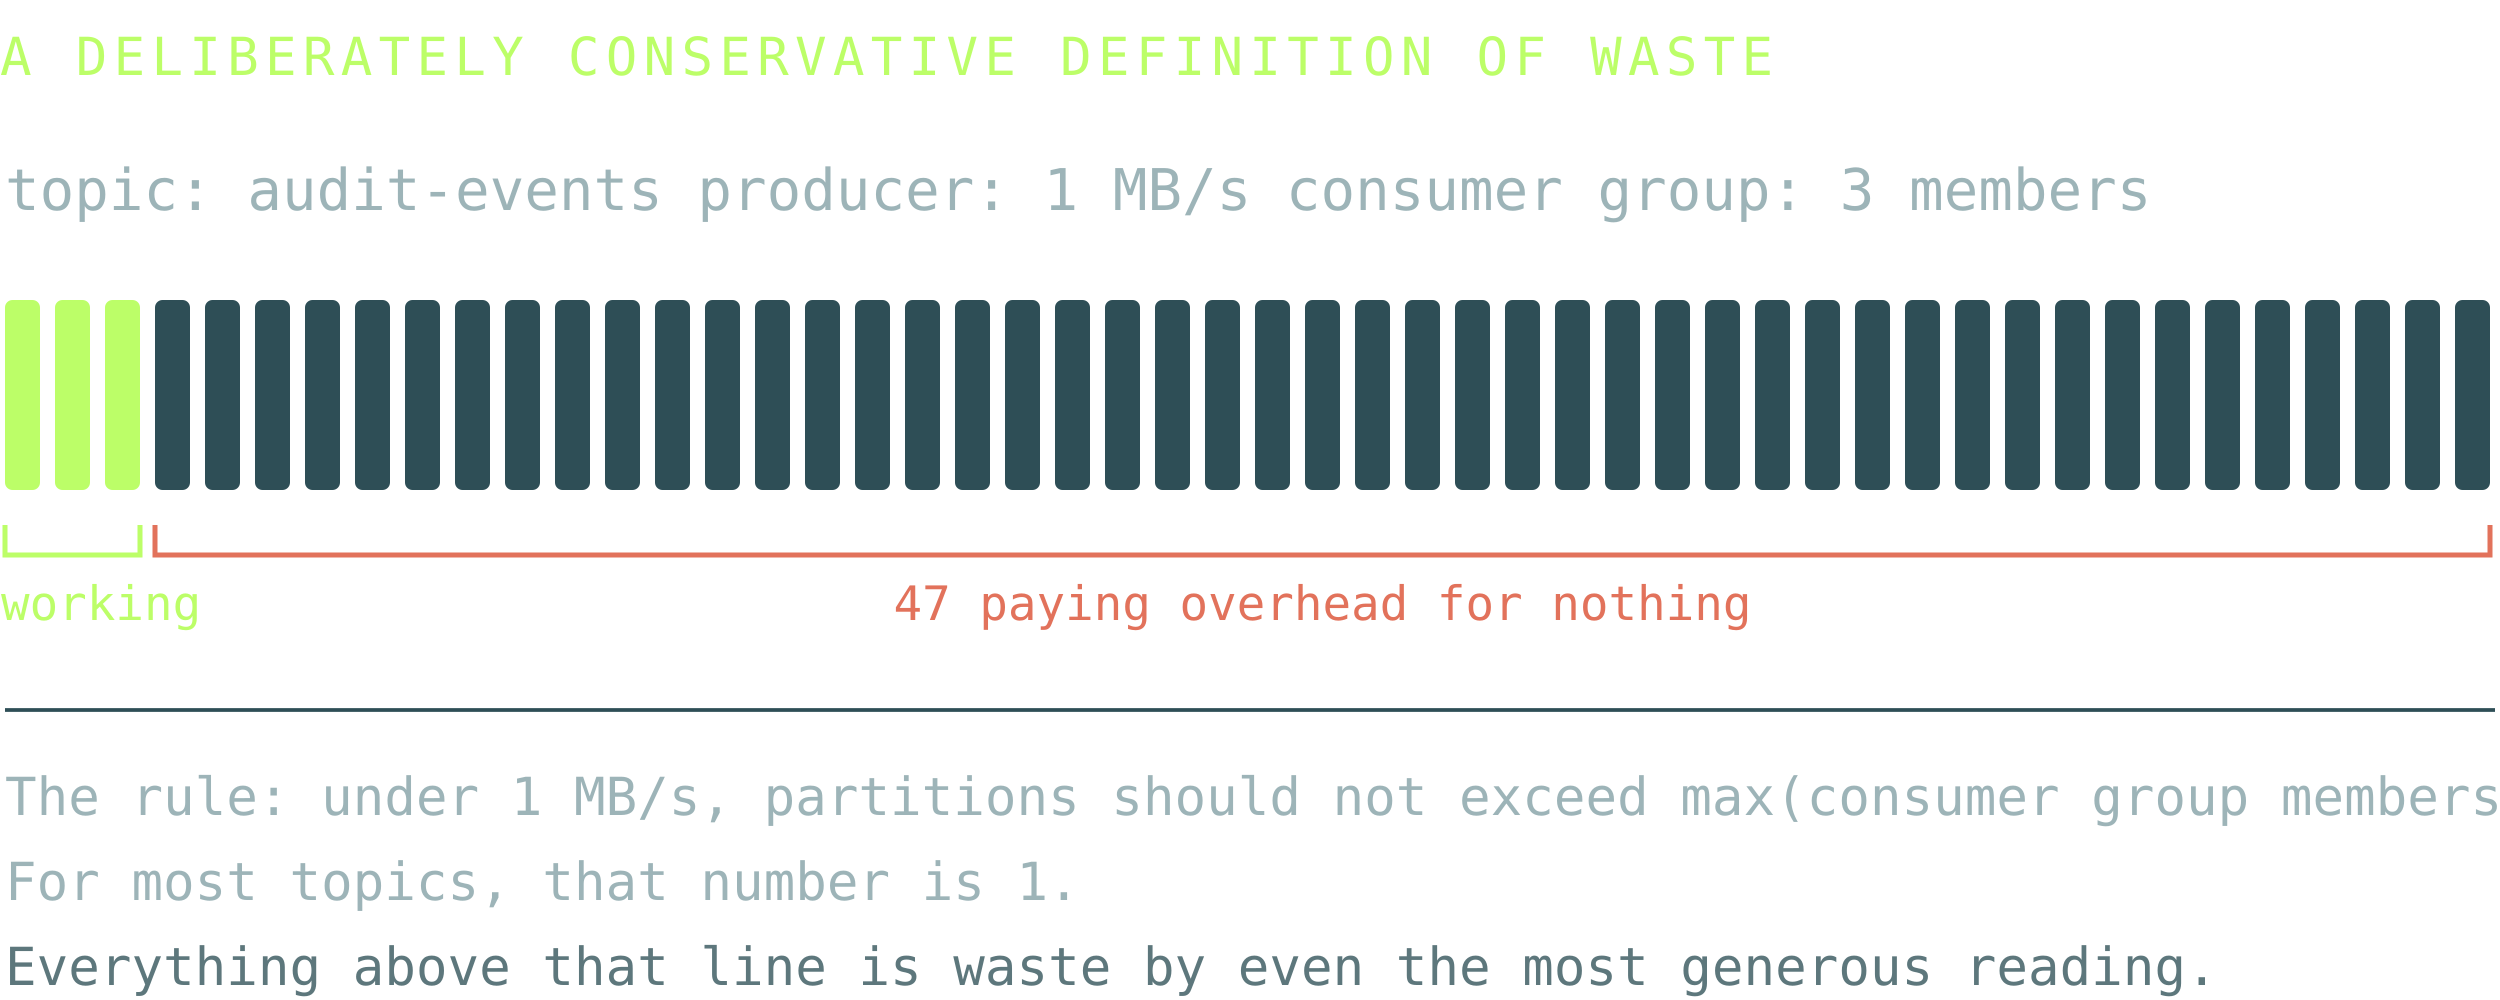
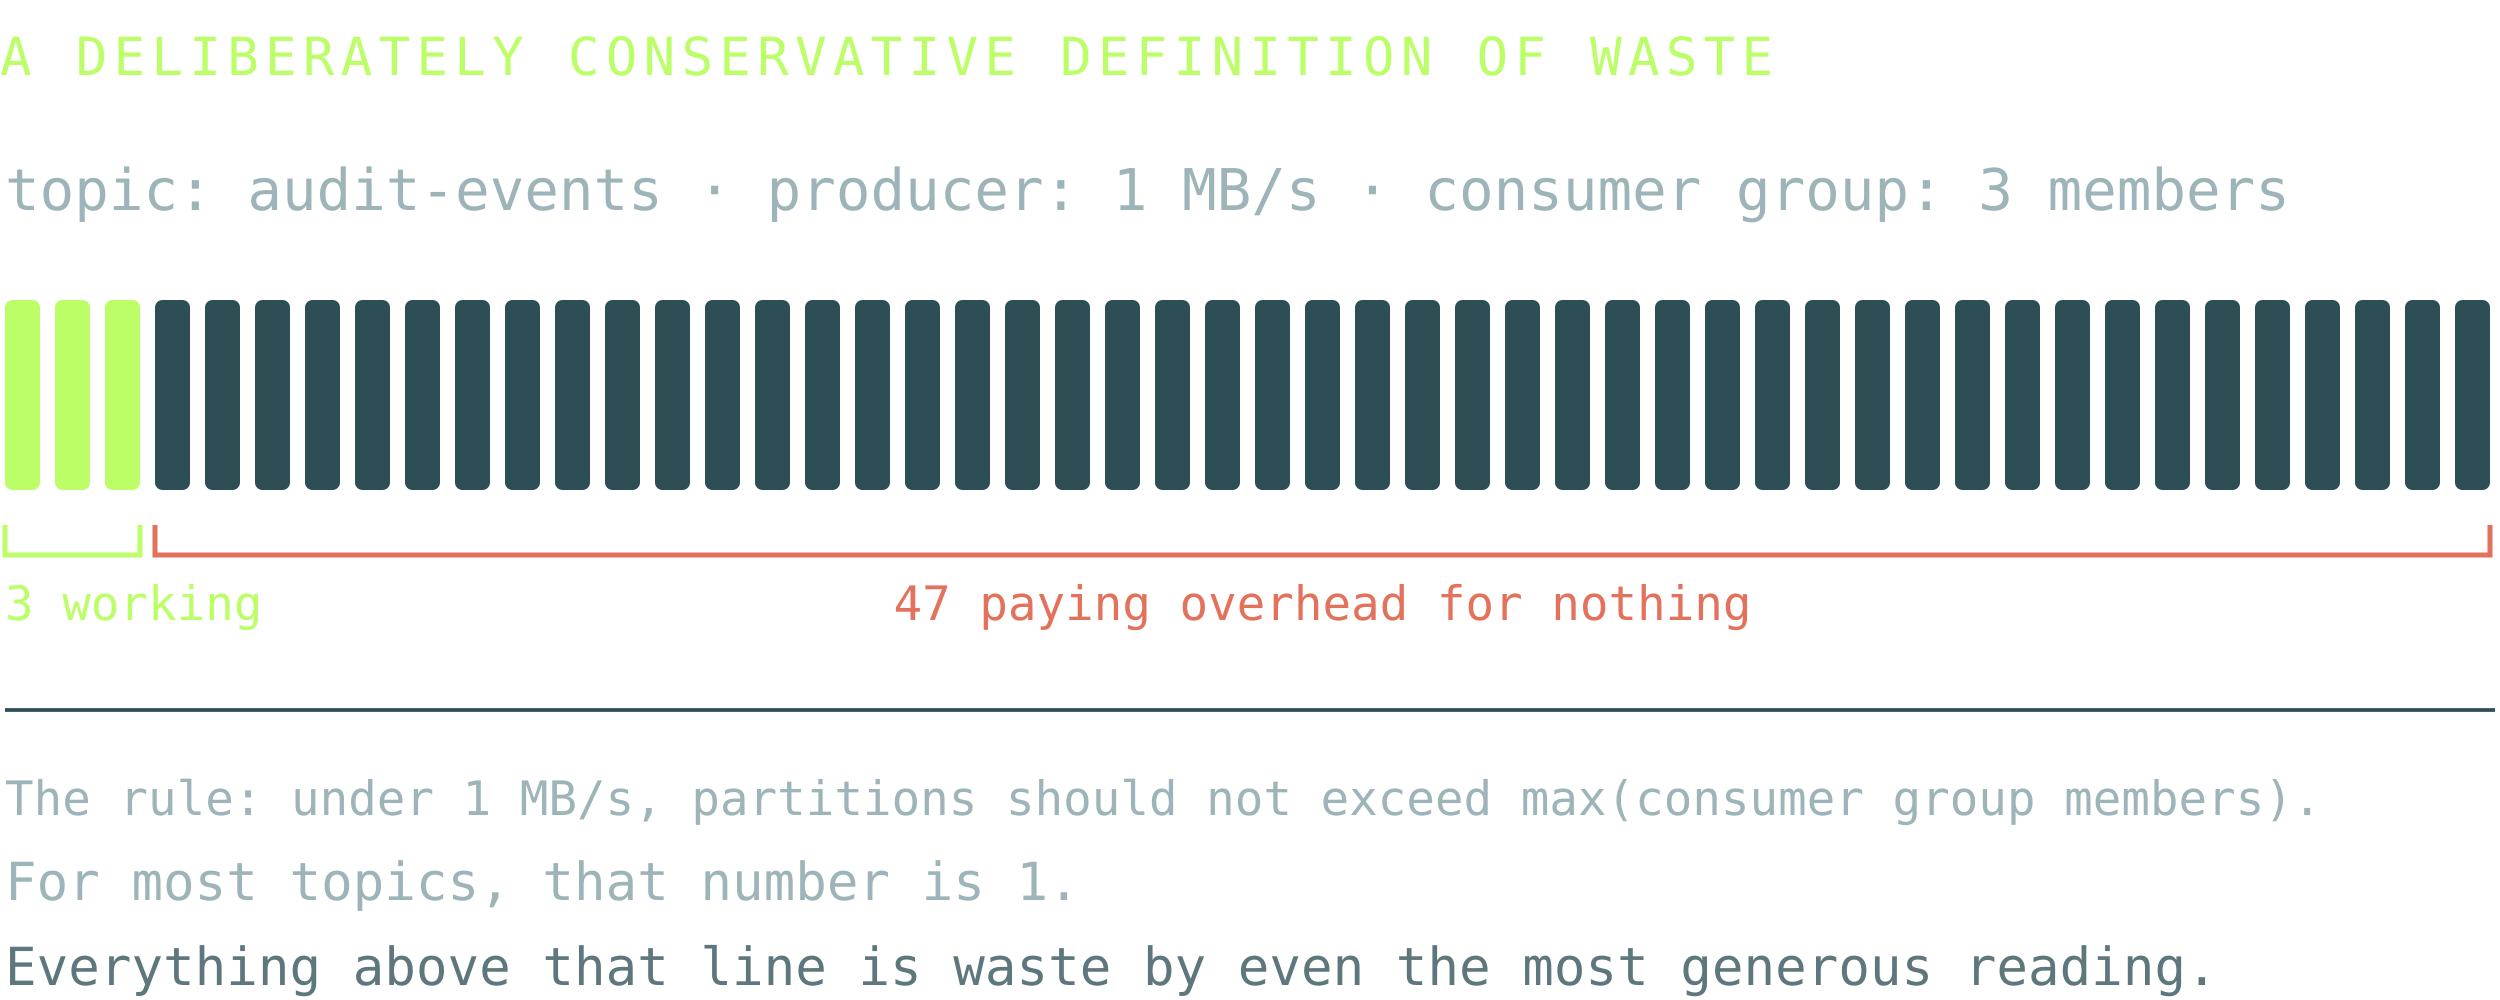
<svg xmlns="http://www.w3.org/2000/svg" viewBox="0 0 1000 400" role="img" aria-label="Fifty partition ticks for a topic producing 1 megabyte per second and read by a consumer group of three. Three ticks are lit and forty-seven are dim, because only three are doing any work.">
  <text x="0" y="30" font-family="ui-monospace,Menlo,monospace" font-size="21" letter-spacing="2.5" fill="#bcfe68">A DELIBERATELY CONSERVATIVE DEFINITION OF WASTE</text>
-   <text x="2" y="84" font-family="ui-monospace,Menlo,monospace" font-size="23" fill="#9db4b8">topic: audit-events   producer: 1 MB/s   consumer group: 3 members</text>
+   <text x="2" y="84" font-family="ui-monospace,Menlo,monospace" font-size="23" fill="#9db4b8">topic: audit-events  ·  producer: 1 MB/s  ·  consumer group: 3 members</text>
  <g id="ticks">
    <rect x="2" y="120" width="14" height="76" rx="3" fill="#bcfe68" />
    <rect x="22" y="120" width="14" height="76" rx="3" fill="#bcfe68" />
    <rect x="42" y="120" width="14" height="76" rx="3" fill="#bcfe68" />
    <rect x="62" y="120" width="14" height="76" rx="3" fill="#2e4e56" />
    <rect x="82" y="120" width="14" height="76" rx="3" fill="#2e4e56" />
    <rect x="102" y="120" width="14" height="76" rx="3" fill="#2e4e56" />
    <rect x="122" y="120" width="14" height="76" rx="3" fill="#2e4e56" />
    <rect x="142" y="120" width="14" height="76" rx="3" fill="#2e4e56" />
    <rect x="162" y="120" width="14" height="76" rx="3" fill="#2e4e56" />
    <rect x="182" y="120" width="14" height="76" rx="3" fill="#2e4e56" />
    <rect x="202" y="120" width="14" height="76" rx="3" fill="#2e4e56" />
    <rect x="222" y="120" width="14" height="76" rx="3" fill="#2e4e56" />
    <rect x="242" y="120" width="14" height="76" rx="3" fill="#2e4e56" />
    <rect x="262" y="120" width="14" height="76" rx="3" fill="#2e4e56" />
    <rect x="282" y="120" width="14" height="76" rx="3" fill="#2e4e56" />
    <rect x="302" y="120" width="14" height="76" rx="3" fill="#2e4e56" />
    <rect x="322" y="120" width="14" height="76" rx="3" fill="#2e4e56" />
    <rect x="342" y="120" width="14" height="76" rx="3" fill="#2e4e56" />
    <rect x="362" y="120" width="14" height="76" rx="3" fill="#2e4e56" />
    <rect x="382" y="120" width="14" height="76" rx="3" fill="#2e4e56" />
    <rect x="402" y="120" width="14" height="76" rx="3" fill="#2e4e56" />
    <rect x="422" y="120" width="14" height="76" rx="3" fill="#2e4e56" />
    <rect x="442" y="120" width="14" height="76" rx="3" fill="#2e4e56" />
    <rect x="462" y="120" width="14" height="76" rx="3" fill="#2e4e56" />
    <rect x="482" y="120" width="14" height="76" rx="3" fill="#2e4e56" />
    <rect x="502" y="120" width="14" height="76" rx="3" fill="#2e4e56" />
    <rect x="522" y="120" width="14" height="76" rx="3" fill="#2e4e56" />
    <rect x="542" y="120" width="14" height="76" rx="3" fill="#2e4e56" />
    <rect x="562" y="120" width="14" height="76" rx="3" fill="#2e4e56" />
    <rect x="582" y="120" width="14" height="76" rx="3" fill="#2e4e56" />
    <rect x="602" y="120" width="14" height="76" rx="3" fill="#2e4e56" />
    <rect x="622" y="120" width="14" height="76" rx="3" fill="#2e4e56" />
    <rect x="642" y="120" width="14" height="76" rx="3" fill="#2e4e56" />
    <rect x="662" y="120" width="14" height="76" rx="3" fill="#2e4e56" />
    <rect x="682" y="120" width="14" height="76" rx="3" fill="#2e4e56" />
    <rect x="702" y="120" width="14" height="76" rx="3" fill="#2e4e56" />
    <rect x="722" y="120" width="14" height="76" rx="3" fill="#2e4e56" />
    <rect x="742" y="120" width="14" height="76" rx="3" fill="#2e4e56" />
    <rect x="762" y="120" width="14" height="76" rx="3" fill="#2e4e56" />
    <rect x="782" y="120" width="14" height="76" rx="3" fill="#2e4e56" />
    <rect x="802" y="120" width="14" height="76" rx="3" fill="#2e4e56" />
    <rect x="822" y="120" width="14" height="76" rx="3" fill="#2e4e56" />
    <rect x="842" y="120" width="14" height="76" rx="3" fill="#2e4e56" />
    <rect x="862" y="120" width="14" height="76" rx="3" fill="#2e4e56" />
    <rect x="882" y="120" width="14" height="76" rx="3" fill="#2e4e56" />
    <rect x="902" y="120" width="14" height="76" rx="3" fill="#2e4e56" />
    <rect x="922" y="120" width="14" height="76" rx="3" fill="#2e4e56" />
    <rect x="942" y="120" width="14" height="76" rx="3" fill="#2e4e56" />
    <rect x="962" y="120" width="14" height="76" rx="3" fill="#2e4e56" />
    <rect x="982" y="120" width="14" height="76" rx="3" fill="#2e4e56" />
  </g>
  <path d="M 2 210 L 2 222 L 56 222 L 56 210" fill="none" stroke="#bcfe68" stroke-width="2" />
-   <text x="29" y="248" text-anchor="middle" font-family="ui-monospace,Menlo,monospace" font-size="19" fill="#bcfe68">3 working</text>
+   <text x="2" y="248" font-family="ui-monospace,Menlo,monospace" font-size="19" fill="#bcfe68">3 working</text>
  <path d="M 62 210 L 62 222 L 996 222 L 996 210" fill="none" stroke="#e2725b" stroke-width="2" />
  <text x="529" y="248" text-anchor="middle" font-family="ui-monospace,Menlo,monospace" font-size="19" fill="#e2725b">47 paying overhead for nothing</text>
  <line x1="2" y1="284" x2="998" y2="284" stroke="#2e4e56" stroke-width="1.5" />
-   <text x="2" y="326" font-family="ui-monospace,Menlo,monospace" font-size="21" fill="#9db4b8">The rule: under 1 MB/s, partitions should not exceed max(consumer group members).</text>
+   <text x="2" y="326" font-family="ui-monospace,Menlo,monospace" font-size="19" fill="#9db4b8">The rule: under 1 MB/s, partitions should not exceed max(consumer group members).</text>
  <text x="2" y="360" font-family="ui-monospace,Menlo,monospace" font-size="21" fill="#9db4b8">For most topics, that number is 1.</text>
  <text x="2" y="394" font-family="ui-monospace,Menlo,monospace" font-size="21" fill="#5d777c">Everything above that line is waste by even the most generous reading.</text>
</svg>
